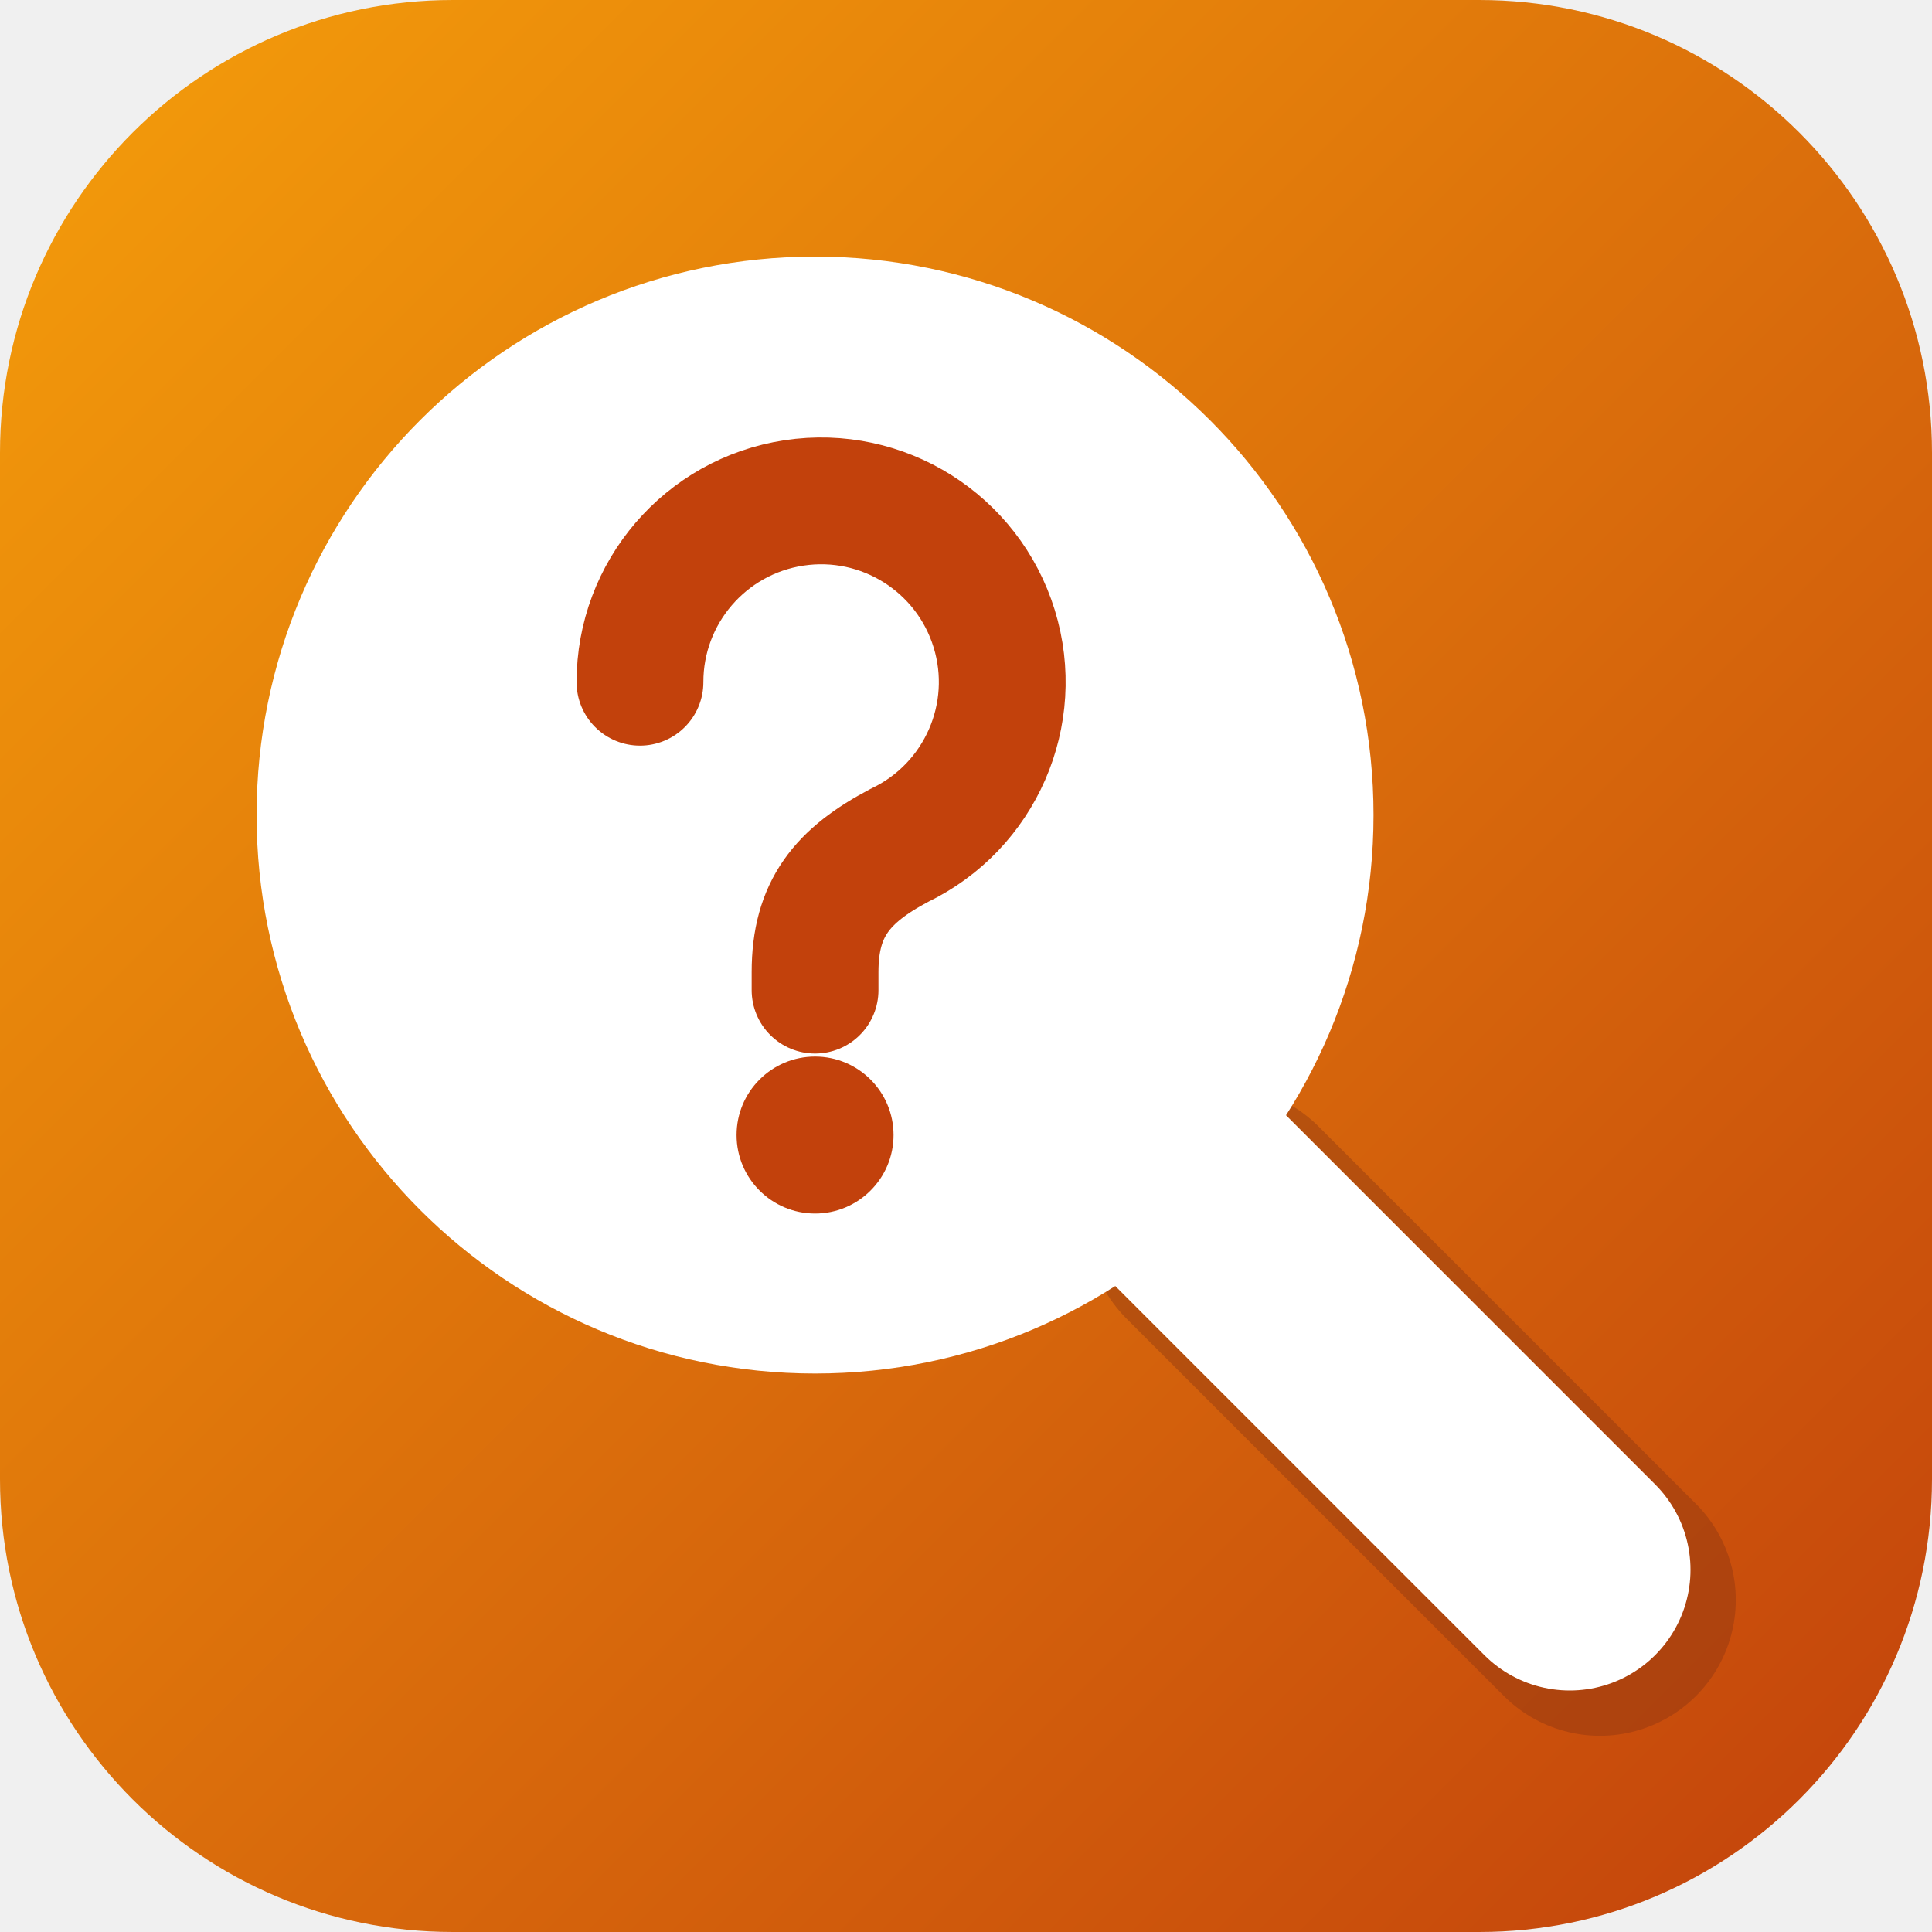
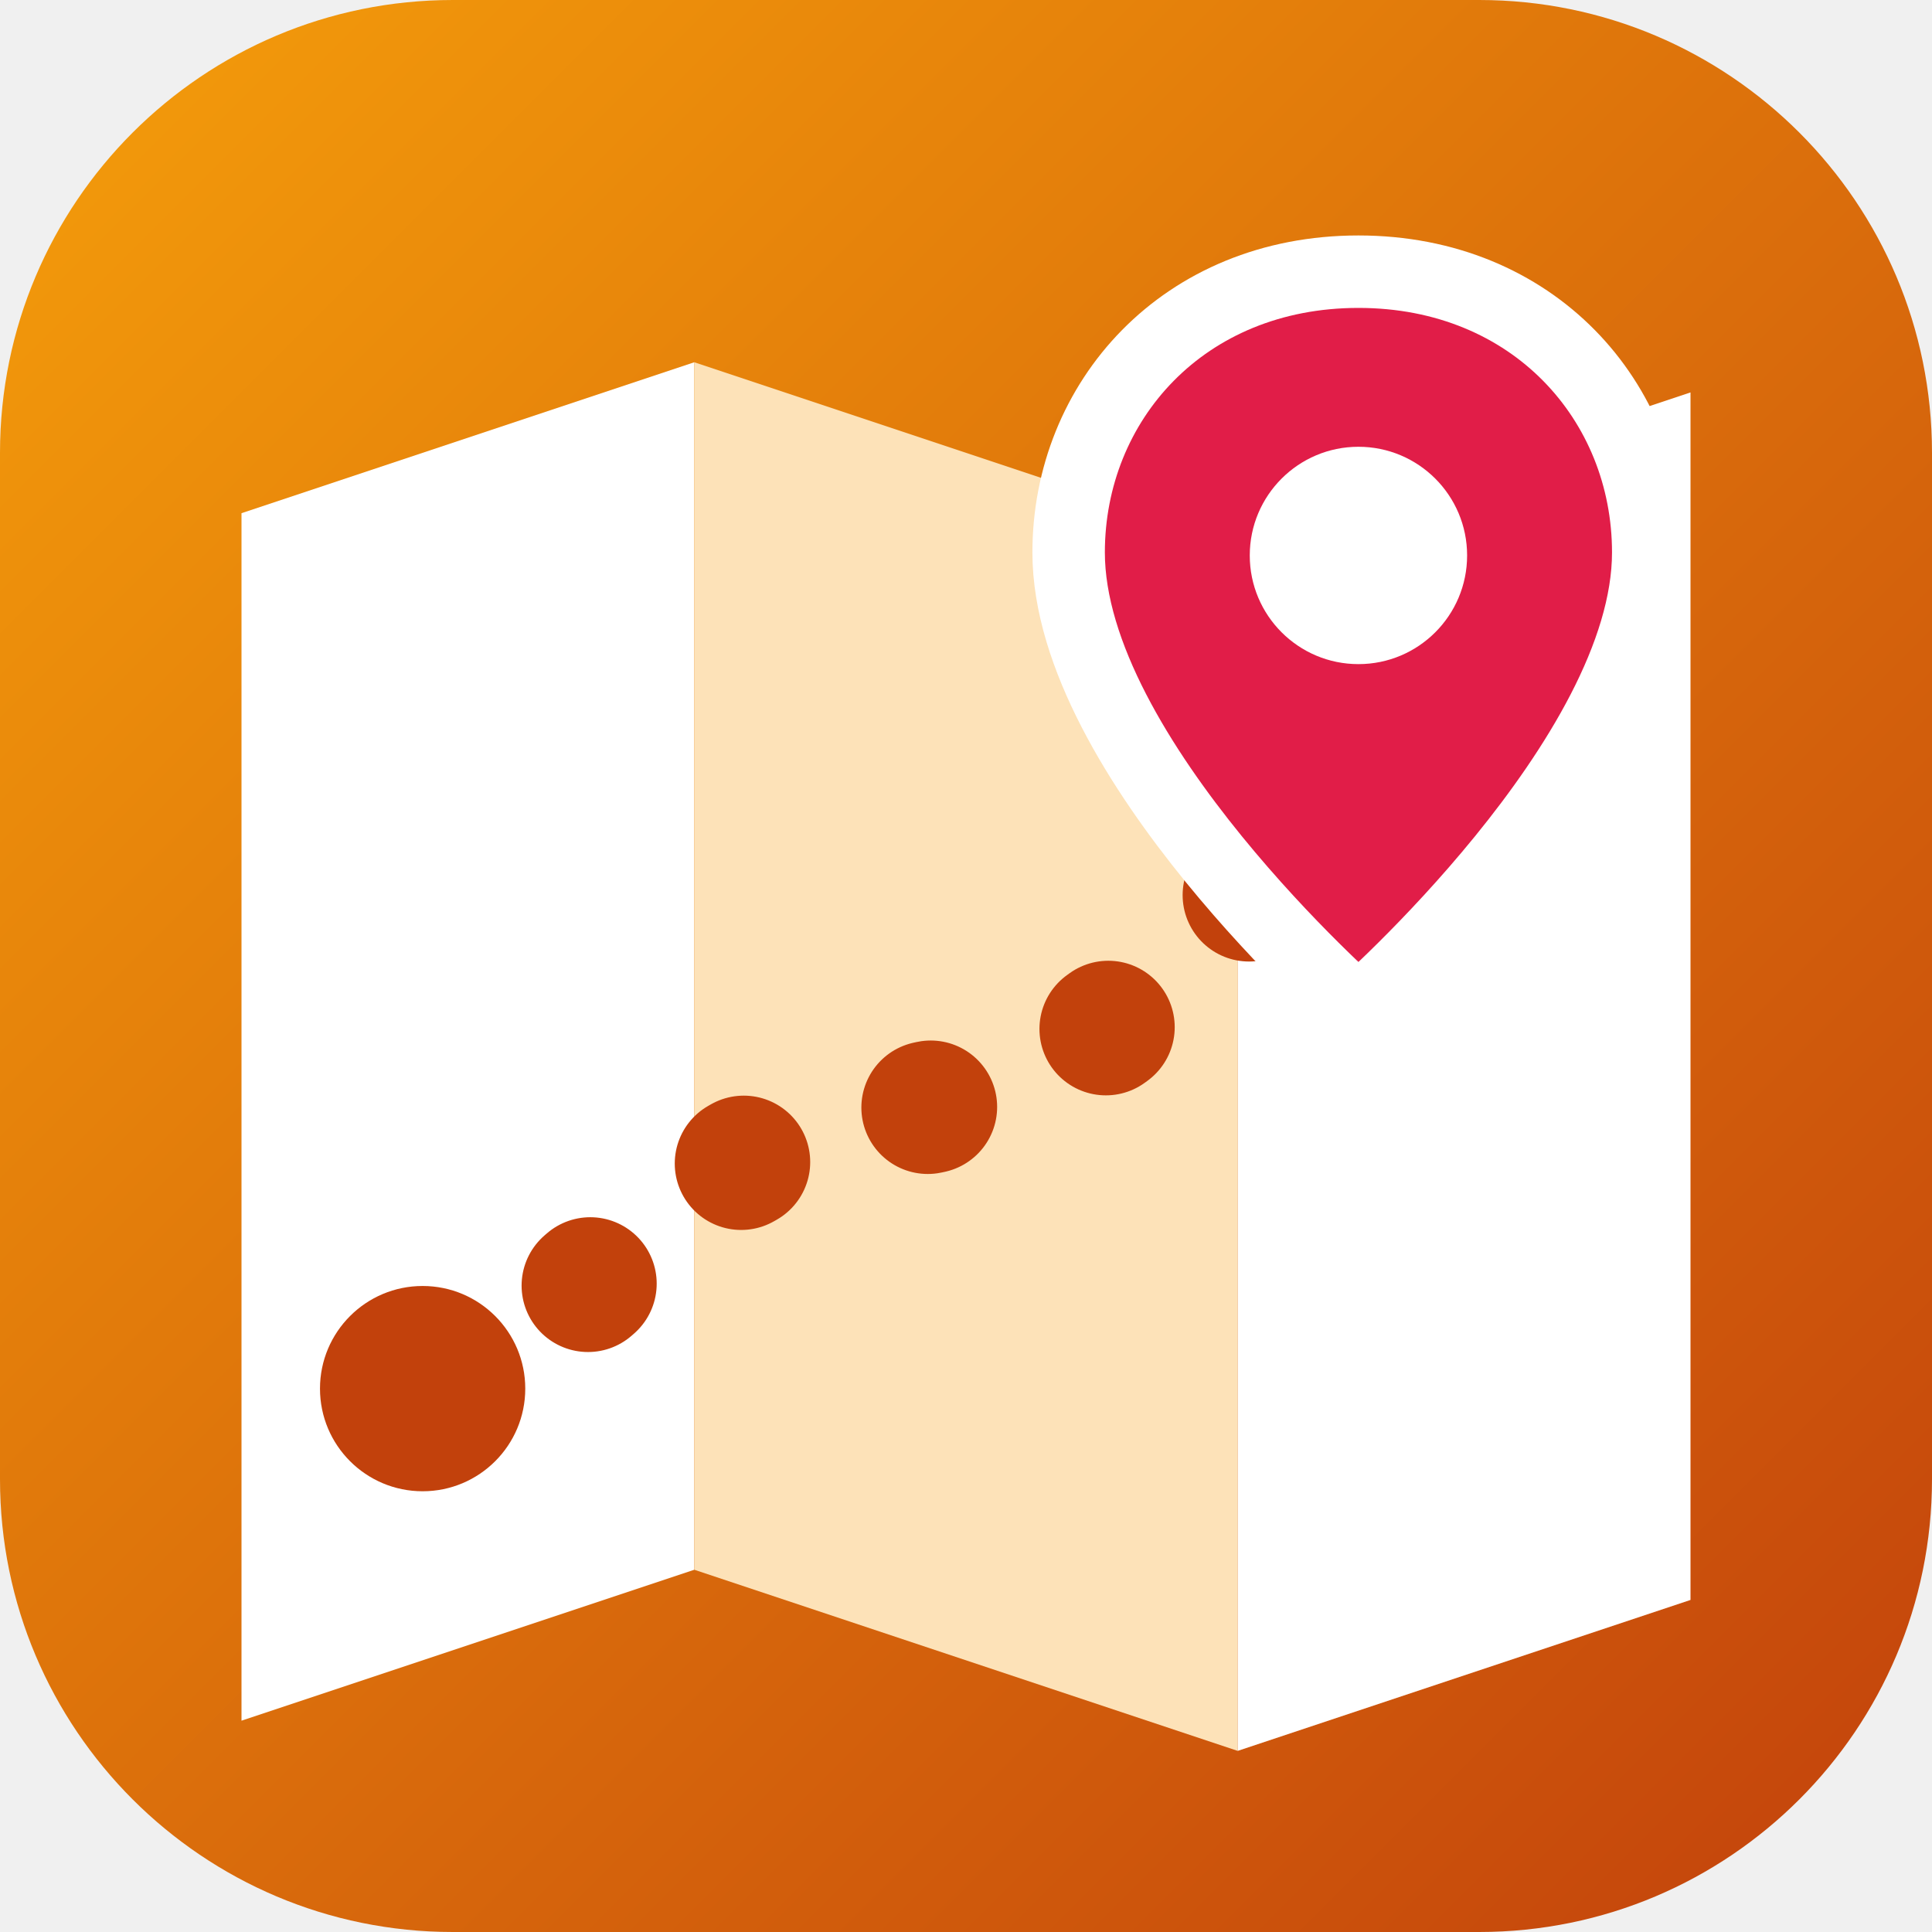
- <svg xmlns="http://www.w3.org/2000/svg" viewBox="0 0 64 64" role="img" aria-label="탐구 보고서">
+ <svg xmlns="http://www.w3.org/2000/svg" viewBox="0 0 64 64" role="img" aria-label="탐구 지도">
  <defs>
    <linearGradient id="g" x1="0" y1="0" x2="1" y2="1">
      <stop offset="0" stop-color="#f59e0b" />
      <stop offset="1" stop-color="#c2410c" />
    </linearGradient>
  </defs>
  <rect width="64" height="64" rx="15" fill="url(#g)" />
-   <path d="M40.5 40.5 L53 53" stroke="#7c2d12" stroke-width="9" stroke-linecap="round" opacity=".35" />
-   <path d="M39.5 39.5 L52 52" stroke="#fff" stroke-width="8" stroke-linecap="round" />
-   <circle cx="27" cy="27" r="16" fill="#fff" />
-   <circle cx="27" cy="27" r="16" fill="none" stroke="#fff" stroke-width="5" />
-   <path d="M21.2 22.6 a6 6 0 1 1 8.6 5.4 c-1.9 1 -2.8 2.1 -2.8 4.2 v0.6" fill="none" stroke="#c2410c" stroke-width="4.2" stroke-linecap="round" stroke-linejoin="round" />
-   <circle cx="27" cy="37.6" r="2.6" fill="#c2410c" />
+   <path d="M8 17 L23 12 L23 52 L8 57 Z" fill="#ffffff" />
+   <path d="M23 12 L41 18 L41 58 L23 52 Z" fill="#fde2b8" />
+   <path d="M41 18 L56 13 L56 53 L41 58 Z" fill="#ffffff" />
+   <path d="M14 46 C 20 44, 22 38, 29 37 S 38 33, 43 28" fill="none" stroke="#c2410c" stroke-width="4.4" stroke-linecap="round" stroke-dasharray="0.1 6.4" />
+   <circle cx="14" cy="46" r="3.4" fill="#c2410c" />
+   <path d="M45 9 c-5.8 0 -9.6 4.3 -9.6 9.3 c0 6.8 9.6 15.2 9.6 15.2 s9.6 -8.4 9.6 -15.2 c0 -5 -3.8 -9.3 -9.6 -9.3 z" fill="#e11d48" stroke="#ffffff" stroke-width="2.4" stroke-linejoin="round" />
+   <circle cx="45" cy="18.4" r="3.6" fill="#ffffff" />
</svg>
